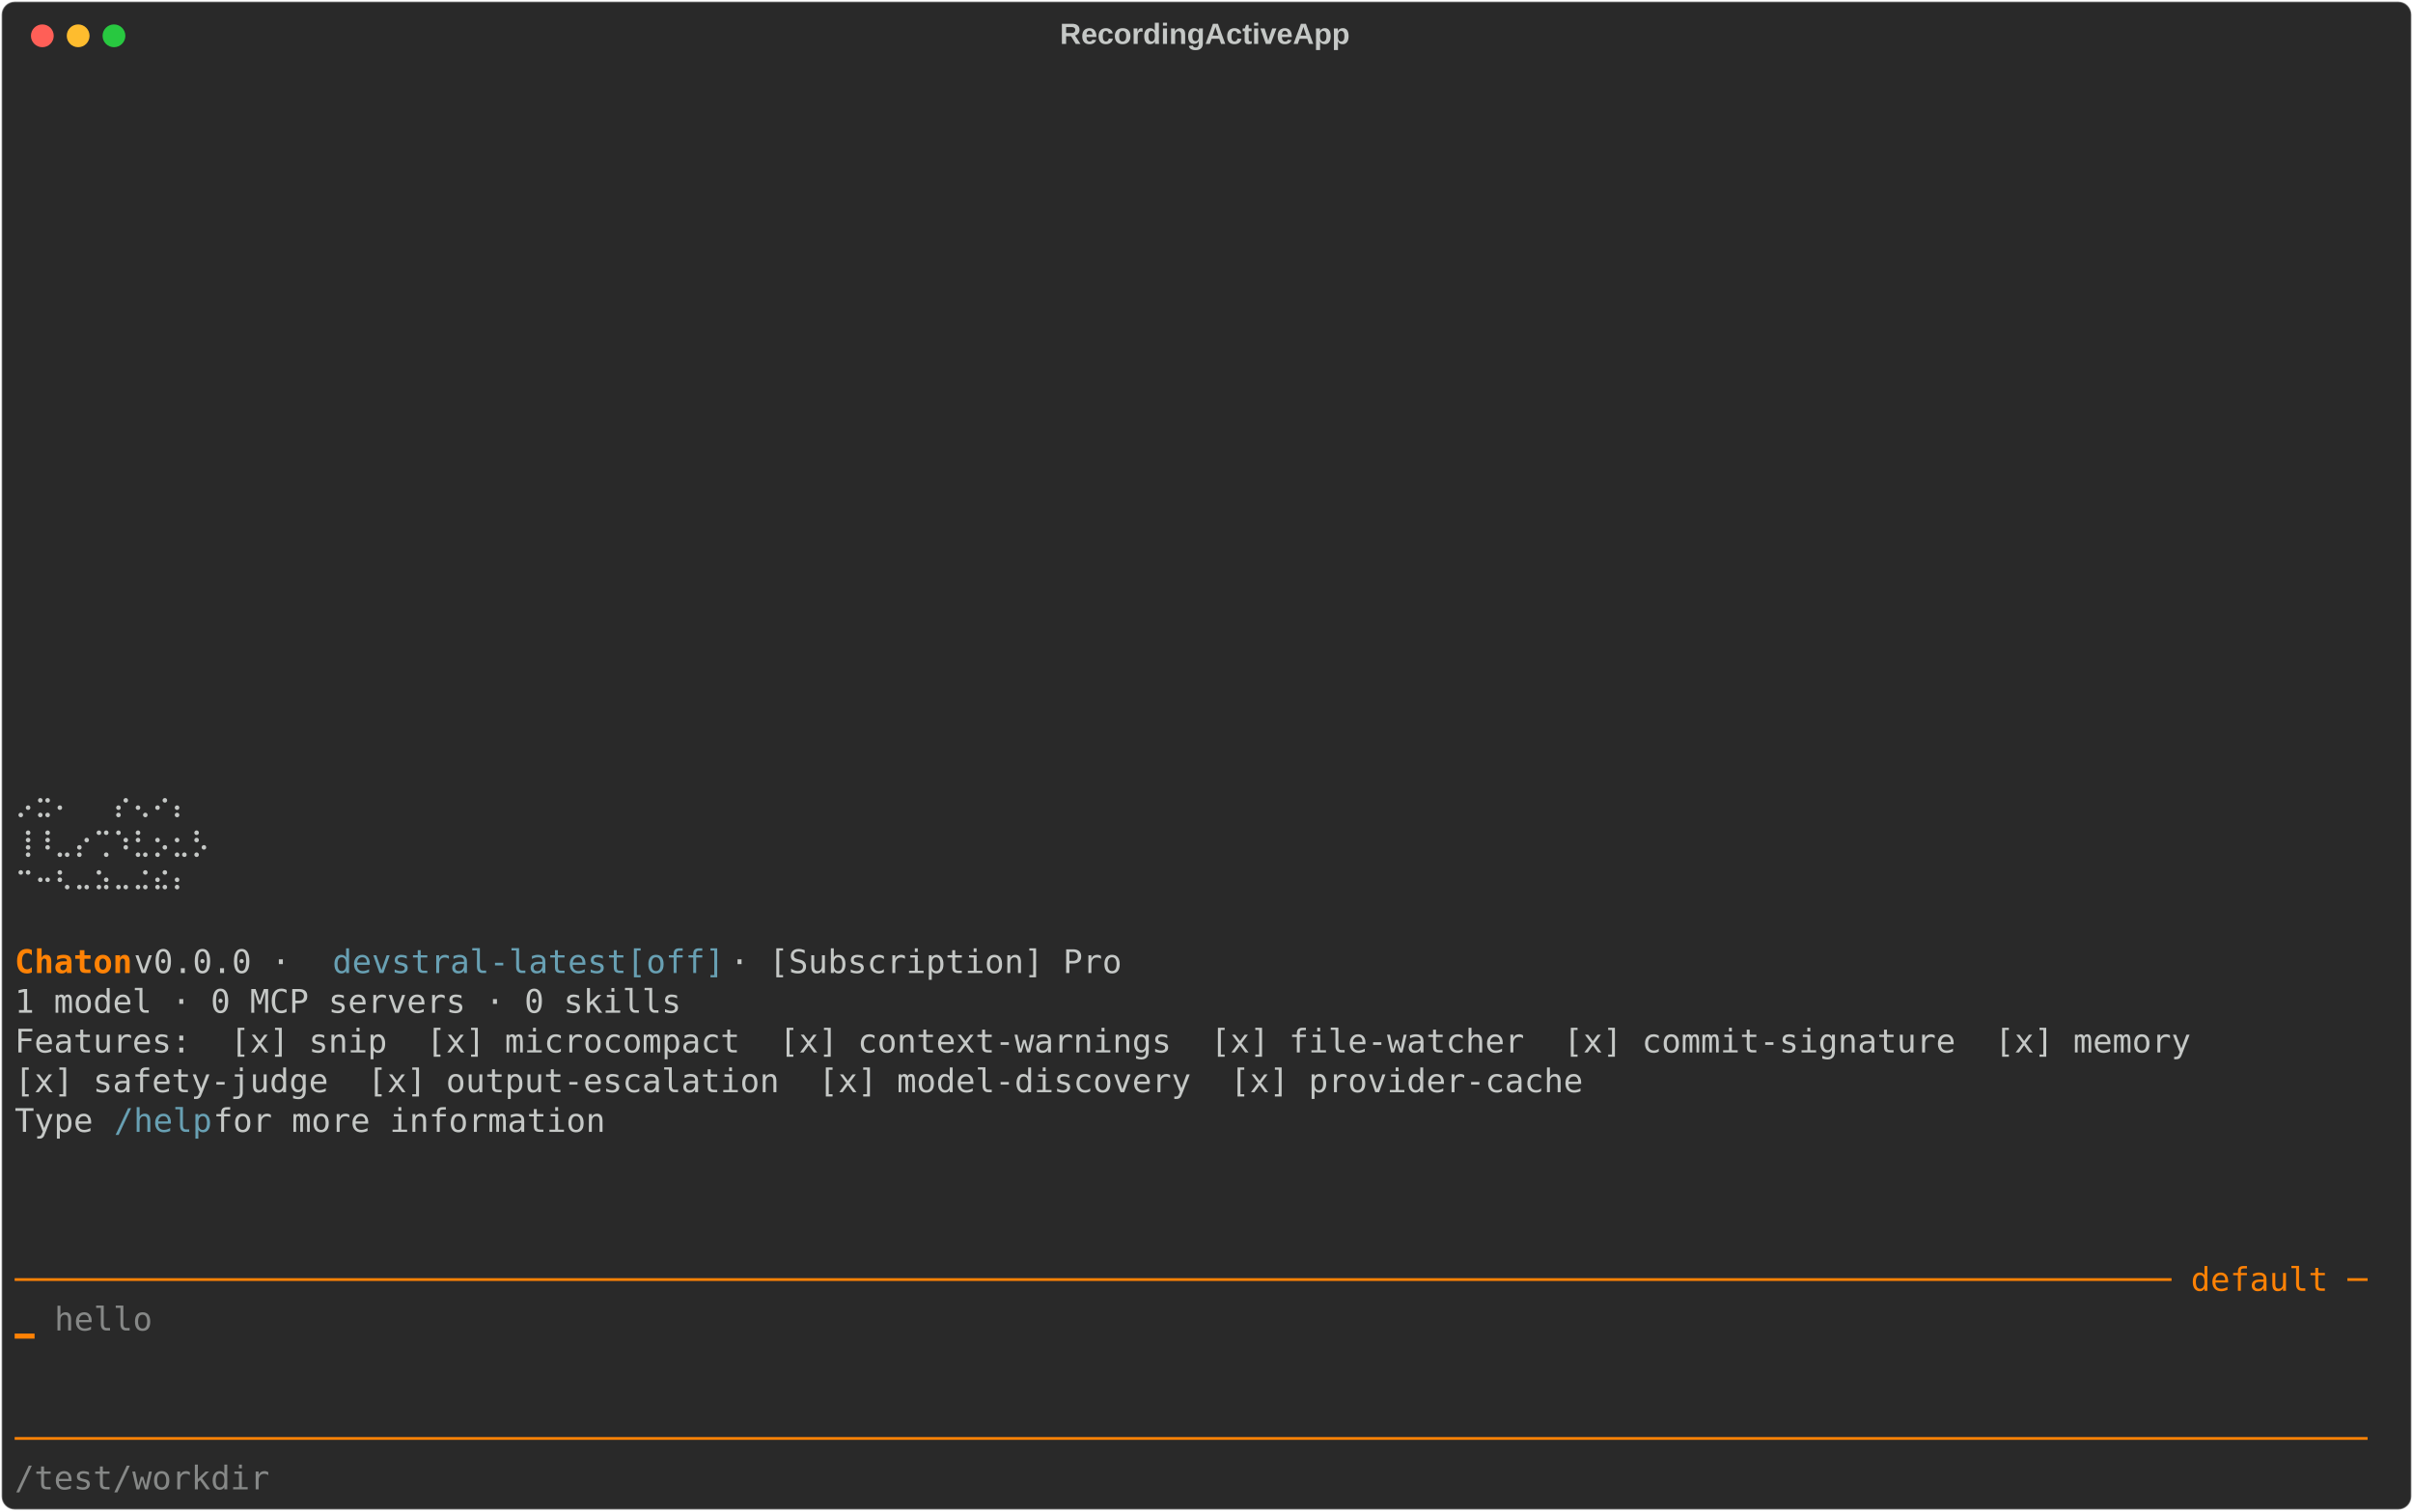
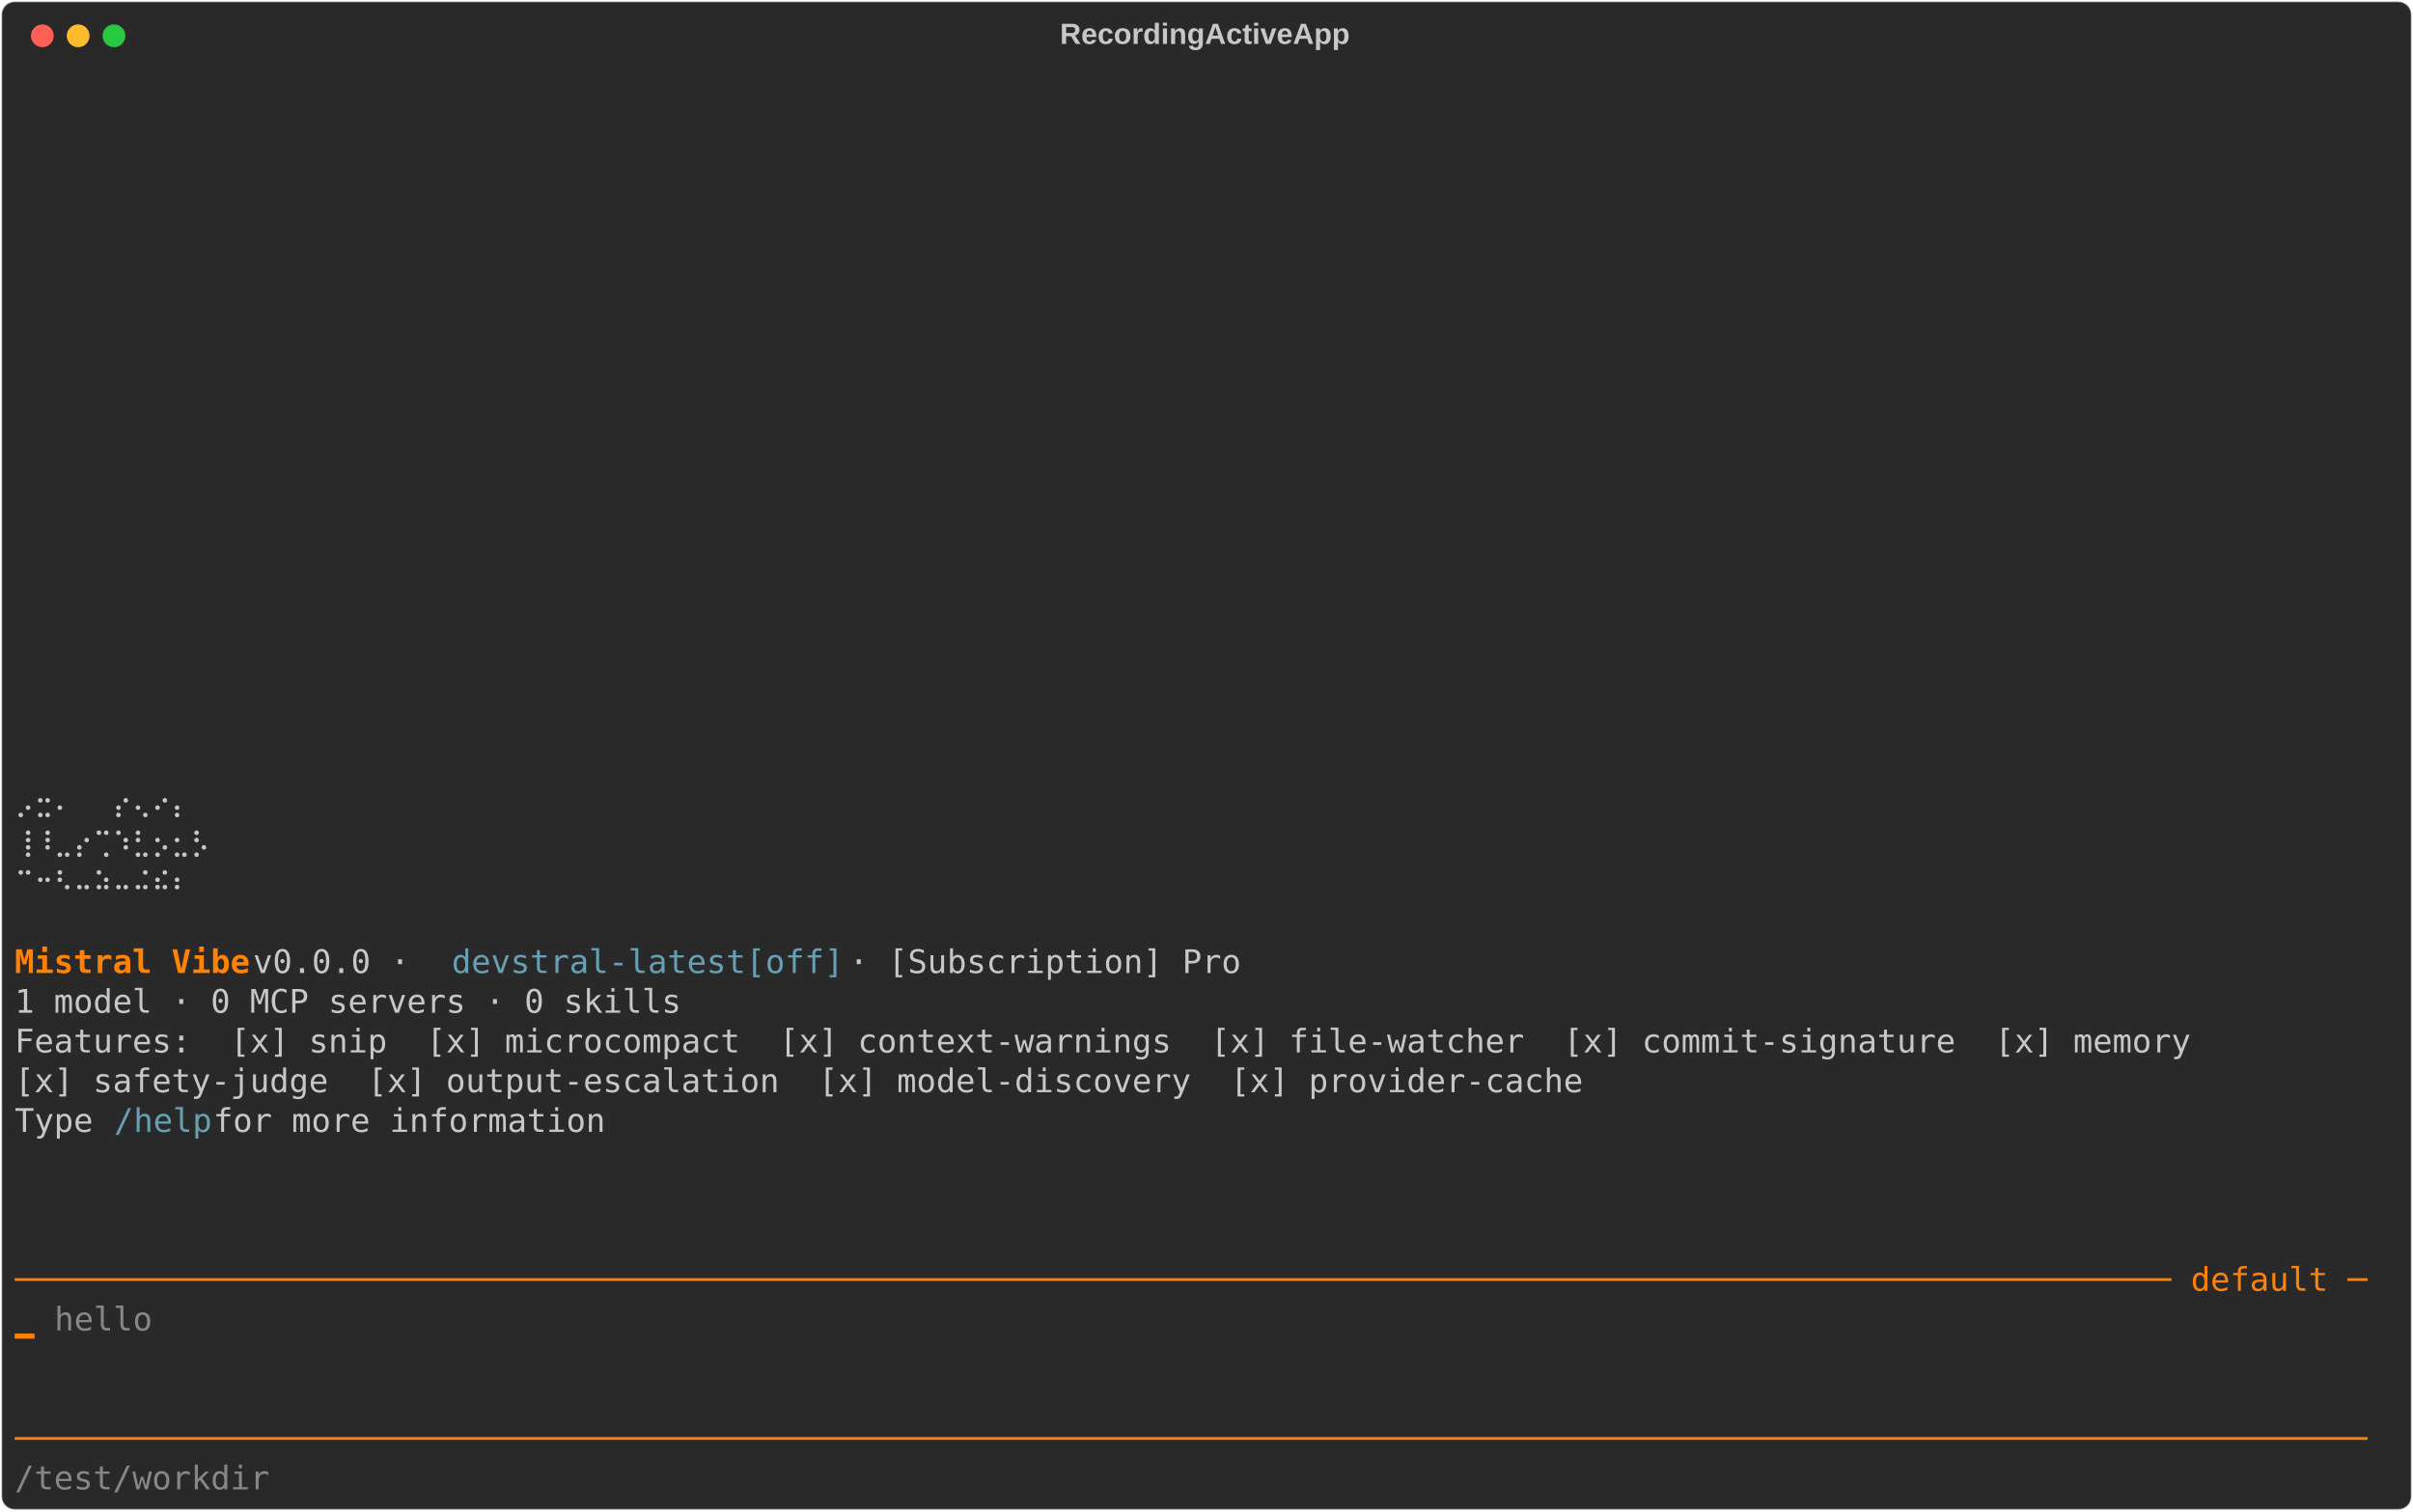
<svg xmlns="http://www.w3.org/2000/svg" class="rich-terminal" viewBox="0 0 1482 928.4">
  <style>

    @font-face {
        font-family: "Fira Code";
        src: local("FiraCode-Regular"),
                url("https://cdnjs.cloudflare.com/ajax/libs/firacode/6.2.0/woff2/FiraCode-Regular.woff2") format("woff2"),
                url("https://cdnjs.cloudflare.com/ajax/libs/firacode/6.2.0/woff/FiraCode-Regular.woff") format("woff");
        font-style: normal;
        font-weight: 400;
    }
    @font-face {
        font-family: "Fira Code";
        src: local("FiraCode-Bold"),
                url("https://cdnjs.cloudflare.com/ajax/libs/firacode/6.2.0/woff2/FiraCode-Bold.woff2") format("woff2"),
                url("https://cdnjs.cloudflare.com/ajax/libs/firacode/6.2.0/woff/FiraCode-Bold.woff") format("woff");
        font-style: bold;
        font-weight: 700;
    }

    .terminal-matrix {
        font-family: Fira Code, monospace;
        font-size: 20px;
        line-height: 24.4px;
        font-variant-east-asian: full-width;
    }

    .terminal-title {
        font-size: 18px;
        font-weight: bold;
        font-family: arial;
    }

    .terminal-r1 { fill: #c5c8c6 }
.terminal-r2 { fill: #ff8205;font-weight: bold }
.terminal-r3 { fill: #68a0b3 }
.terminal-r4 { fill: #ff8205 }
.terminal-r5 { fill: #868887 }
    </style>
  <defs>
    <clipPath id="terminal-clip-terminal">
      <rect x="0" y="0" width="1463.0" height="877.4" />
    </clipPath>
    <clipPath id="terminal-line-0">
      <rect x="0" y="1.5" width="1464" height="24.65" />
    </clipPath>
    <clipPath id="terminal-line-1">
      <rect x="0" y="25.9" width="1464" height="24.65" />
    </clipPath>
    <clipPath id="terminal-line-2">
      <rect x="0" y="50.3" width="1464" height="24.65" />
    </clipPath>
    <clipPath id="terminal-line-3">
      <rect x="0" y="74.7" width="1464" height="24.65" />
    </clipPath>
    <clipPath id="terminal-line-4">
      <rect x="0" y="99.1" width="1464" height="24.65" />
    </clipPath>
    <clipPath id="terminal-line-5">
      <rect x="0" y="123.5" width="1464" height="24.65" />
    </clipPath>
    <clipPath id="terminal-line-6">
      <rect x="0" y="147.9" width="1464" height="24.65" />
    </clipPath>
    <clipPath id="terminal-line-7">
      <rect x="0" y="172.3" width="1464" height="24.65" />
    </clipPath>
    <clipPath id="terminal-line-8">
      <rect x="0" y="196.7" width="1464" height="24.65" />
    </clipPath>
    <clipPath id="terminal-line-9">
      <rect x="0" y="221.1" width="1464" height="24.65" />
    </clipPath>
    <clipPath id="terminal-line-10">
      <rect x="0" y="245.5" width="1464" height="24.65" />
    </clipPath>
    <clipPath id="terminal-line-11">
      <rect x="0" y="269.9" width="1464" height="24.65" />
    </clipPath>
    <clipPath id="terminal-line-12">
      <rect x="0" y="294.3" width="1464" height="24.65" />
    </clipPath>
    <clipPath id="terminal-line-13">
      <rect x="0" y="318.7" width="1464" height="24.65" />
    </clipPath>
    <clipPath id="terminal-line-14">
      <rect x="0" y="343.1" width="1464" height="24.65" />
    </clipPath>
    <clipPath id="terminal-line-15">
      <rect x="0" y="367.5" width="1464" height="24.65" />
    </clipPath>
    <clipPath id="terminal-line-16">
      <rect x="0" y="391.9" width="1464" height="24.65" />
    </clipPath>
    <clipPath id="terminal-line-17">
      <rect x="0" y="416.3" width="1464" height="24.65" />
    </clipPath>
    <clipPath id="terminal-line-18">
      <rect x="0" y="440.7" width="1464" height="24.65" />
    </clipPath>
    <clipPath id="terminal-line-19">
      <rect x="0" y="465.1" width="1464" height="24.65" />
    </clipPath>
    <clipPath id="terminal-line-20">
      <rect x="0" y="489.5" width="1464" height="24.65" />
    </clipPath>
    <clipPath id="terminal-line-21">
      <rect x="0" y="513.9" width="1464" height="24.65" />
    </clipPath>
    <clipPath id="terminal-line-22">
      <rect x="0" y="538.3" width="1464" height="24.65" />
    </clipPath>
    <clipPath id="terminal-line-23">
      <rect x="0" y="562.7" width="1464" height="24.65" />
    </clipPath>
    <clipPath id="terminal-line-24">
      <rect x="0" y="587.1" width="1464" height="24.65" />
    </clipPath>
    <clipPath id="terminal-line-25">
      <rect x="0" y="611.5" width="1464" height="24.65" />
    </clipPath>
    <clipPath id="terminal-line-26">
      <rect x="0" y="635.9" width="1464" height="24.65" />
    </clipPath>
    <clipPath id="terminal-line-27">
      <rect x="0" y="660.3" width="1464" height="24.65" />
    </clipPath>
    <clipPath id="terminal-line-28">
      <rect x="0" y="684.7" width="1464" height="24.65" />
    </clipPath>
    <clipPath id="terminal-line-29">
      <rect x="0" y="709.1" width="1464" height="24.65" />
    </clipPath>
    <clipPath id="terminal-line-30">
      <rect x="0" y="733.5" width="1464" height="24.65" />
    </clipPath>
    <clipPath id="terminal-line-31">
      <rect x="0" y="757.9" width="1464" height="24.65" />
    </clipPath>
    <clipPath id="terminal-line-32">
      <rect x="0" y="782.3" width="1464" height="24.65" />
    </clipPath>
    <clipPath id="terminal-line-33">
      <rect x="0" y="806.7" width="1464" height="24.65" />
    </clipPath>
    <clipPath id="terminal-line-34">
      <rect x="0" y="831.1" width="1464" height="24.65" />
    </clipPath>
  </defs>
  <rect fill="#292929" stroke="rgba(255,255,255,0.35)" stroke-width="1" x="1" y="1" width="1480" height="926.4" rx="8" />
  <text class="terminal-title" fill="#c5c8c6" text-anchor="middle" x="740" y="27">RecordingActiveApp</text>
  <g transform="translate(26,22)">
    <circle cx="0" cy="0" r="7" fill="#ff5f57" />
    <circle cx="22" cy="0" r="7" fill="#febc2e" />
    <circle cx="44" cy="0" r="7" fill="#28c840" />
  </g>
  <g transform="translate(9, 41)" clip-path="url(#terminal-clip-terminal)">
    <g class="terminal-matrix">
      <text class="terminal-r1" x="1464" y="20" textLength="12.2" clip-path="url(#terminal-line-0)">
</text>
      <text class="terminal-r1" x="1464" y="44.4" textLength="12.2" clip-path="url(#terminal-line-1)">
</text>
      <text class="terminal-r1" x="1464" y="68.8" textLength="12.2" clip-path="url(#terminal-line-2)">
</text>
      <text class="terminal-r1" x="1464" y="93.2" textLength="12.2" clip-path="url(#terminal-line-3)">
</text>
      <text class="terminal-r1" x="1464" y="117.6" textLength="12.2" clip-path="url(#terminal-line-4)">
</text>
      <text class="terminal-r1" x="1464" y="142" textLength="12.2" clip-path="url(#terminal-line-5)">
</text>
      <text class="terminal-r1" x="1464" y="166.4" textLength="12.2" clip-path="url(#terminal-line-6)">
</text>
      <text class="terminal-r1" x="1464" y="190.8" textLength="12.2" clip-path="url(#terminal-line-7)">
</text>
      <text class="terminal-r1" x="1464" y="215.2" textLength="12.2" clip-path="url(#terminal-line-8)">
</text>
      <text class="terminal-r1" x="1464" y="239.6" textLength="12.2" clip-path="url(#terminal-line-9)">
</text>
      <text class="terminal-r1" x="1464" y="264" textLength="12.2" clip-path="url(#terminal-line-10)">
</text>
      <text class="terminal-r1" x="1464" y="288.4" textLength="12.2" clip-path="url(#terminal-line-11)">
</text>
      <text class="terminal-r1" x="1464" y="312.8" textLength="12.2" clip-path="url(#terminal-line-12)">
</text>
      <text class="terminal-r1" x="1464" y="337.2" textLength="12.2" clip-path="url(#terminal-line-13)">
</text>
      <text class="terminal-r1" x="1464" y="361.6" textLength="12.2" clip-path="url(#terminal-line-14)">
</text>
      <text class="terminal-r1" x="1464" y="386" textLength="12.2" clip-path="url(#terminal-line-15)">
</text>
      <text class="terminal-r1" x="1464" y="410.4" textLength="12.2" clip-path="url(#terminal-line-16)">
</text>
      <text class="terminal-r1" x="1464" y="434.8" textLength="12.2" clip-path="url(#terminal-line-17)">
</text>
      <text class="terminal-r1" x="0" y="459.2" textLength="134.2" clip-path="url(#terminal-line-18)">  ⡠⣒⠄  ⡔⢄⠔⡄</text>
      <text class="terminal-r1" x="1464" y="459.2" textLength="12.2" clip-path="url(#terminal-line-18)">
</text>
      <text class="terminal-r1" x="0" y="483.6" textLength="134.2" clip-path="url(#terminal-line-19)"> ⢸⠸⣀⡔⢉⠱⣃⡢⣂⡣</text>
      <text class="terminal-r1" x="1464" y="483.6" textLength="12.2" clip-path="url(#terminal-line-19)">
</text>
      <text class="terminal-r1" x="0" y="508" textLength="134.2" clip-path="url(#terminal-line-20)">  ⠉⠒⠣⠤⠵⠤⠬⠮⠆</text>
      <text class="terminal-r1" x="1464" y="508" textLength="12.2" clip-path="url(#terminal-line-20)">
</text>
      <text class="terminal-r1" x="1464" y="532.4" textLength="12.2" clip-path="url(#terminal-line-21)">
</text>
-       <text class="terminal-r2" x="0" y="556.8" textLength="73.2" clip-path="url(#terminal-line-22)">Chaton</text>
-       <text class="terminal-r1" x="73.2" y="556.8" textLength="122" clip-path="url(#terminal-line-22)"> v0.0.0 · </text>
-       <text class="terminal-r3" x="195.2" y="556.8" textLength="244" clip-path="url(#terminal-line-22)">devstral-latest[off]</text>
-       <text class="terminal-r1" x="439.2" y="556.8" textLength="256.2" clip-path="url(#terminal-line-22)"> · [Subscription] Pro</text>
+       <text class="terminal-r2" x="0" y="556.8" textLength="146.4" clip-path="url(#terminal-line-22)">Mistral Vibe</text>
+       <text class="terminal-r1" x="146.4" y="556.8" textLength="122" clip-path="url(#terminal-line-22)"> v0.0.0 · </text>
+       <text class="terminal-r3" x="268.4" y="556.8" textLength="244" clip-path="url(#terminal-line-22)">devstral-latest[off]</text>
+       <text class="terminal-r1" x="512.4" y="556.8" textLength="256.2" clip-path="url(#terminal-line-22)"> · [Subscription] Pro</text>
      <text class="terminal-r1" x="1464" y="556.8" textLength="12.2" clip-path="url(#terminal-line-22)">
</text>
      <text class="terminal-r1" x="0" y="581.2" textLength="414.8" clip-path="url(#terminal-line-23)">1 model · 0 MCP servers · 0 skills</text>
      <text class="terminal-r1" x="1464" y="581.2" textLength="12.2" clip-path="url(#terminal-line-23)">
</text>
      <text class="terminal-r1" x="0" y="605.6" textLength="1354.2" clip-path="url(#terminal-line-24)">Features:  [x] snip  [x] microcompact  [x] context-warnings  [x] file-watcher  [x] commit-signature  [x] memory</text>
      <text class="terminal-r1" x="1464" y="605.6" textLength="12.2" clip-path="url(#terminal-line-24)">
</text>
      <text class="terminal-r1" x="0" y="630" textLength="1110.2" clip-path="url(#terminal-line-25)">           [x] safety-judge  [x] output-escalation  [x] model-discovery  [x] provider-cache</text>
      <text class="terminal-r1" x="1464" y="630" textLength="12.2" clip-path="url(#terminal-line-25)">
</text>
      <text class="terminal-r1" x="0" y="654.4" textLength="61" clip-path="url(#terminal-line-26)">Type </text>
      <text class="terminal-r3" x="61" y="654.4" textLength="61" clip-path="url(#terminal-line-26)">/help</text>
      <text class="terminal-r1" x="122" y="654.4" textLength="256.2" clip-path="url(#terminal-line-26)"> for more information</text>
      <text class="terminal-r1" x="1464" y="654.4" textLength="12.2" clip-path="url(#terminal-line-26)">
</text>
      <text class="terminal-r1" x="1464" y="678.8" textLength="12.2" clip-path="url(#terminal-line-27)">
</text>
      <text class="terminal-r1" x="1464" y="703.2" textLength="12.2" clip-path="url(#terminal-line-28)">
</text>
      <text class="terminal-r1" x="1464" y="727.6" textLength="12.2" clip-path="url(#terminal-line-29)">
</text>
      <text class="terminal-r4" x="0" y="752" textLength="1464" clip-path="url(#terminal-line-30)">────────────────────────────────────────────────────────────────────────────────────────────────────────────── default ─</text>
      <text class="terminal-r1" x="1464" y="752" textLength="12.2" clip-path="url(#terminal-line-30)">
</text>
      <text class="terminal-r2" x="0" y="776.4" textLength="12.2" clip-path="url(#terminal-line-31)">▁</text>
      <text class="terminal-r5" x="24.4" y="776.4" textLength="1439.6" clip-path="url(#terminal-line-31)">hello                                                                                                                 </text>
      <text class="terminal-r1" x="1464" y="776.4" textLength="12.2" clip-path="url(#terminal-line-31)">
</text>
      <text class="terminal-r1" x="1464" y="800.8" textLength="12.2" clip-path="url(#terminal-line-32)">
</text>
      <text class="terminal-r1" x="1464" y="825.2" textLength="12.2" clip-path="url(#terminal-line-33)">
</text>
      <text class="terminal-r4" x="0" y="849.6" textLength="1464" clip-path="url(#terminal-line-34)">────────────────────────────────────────────────────────────────────────────────────────────────────────────────────────</text>
      <text class="terminal-r1" x="1464" y="849.6" textLength="12.2" clip-path="url(#terminal-line-34)">
</text>
      <text class="terminal-r5" x="0" y="874" textLength="158.6" clip-path="url(#terminal-line-35)">/test/workdir</text>
    </g>
  </g>
</svg>
